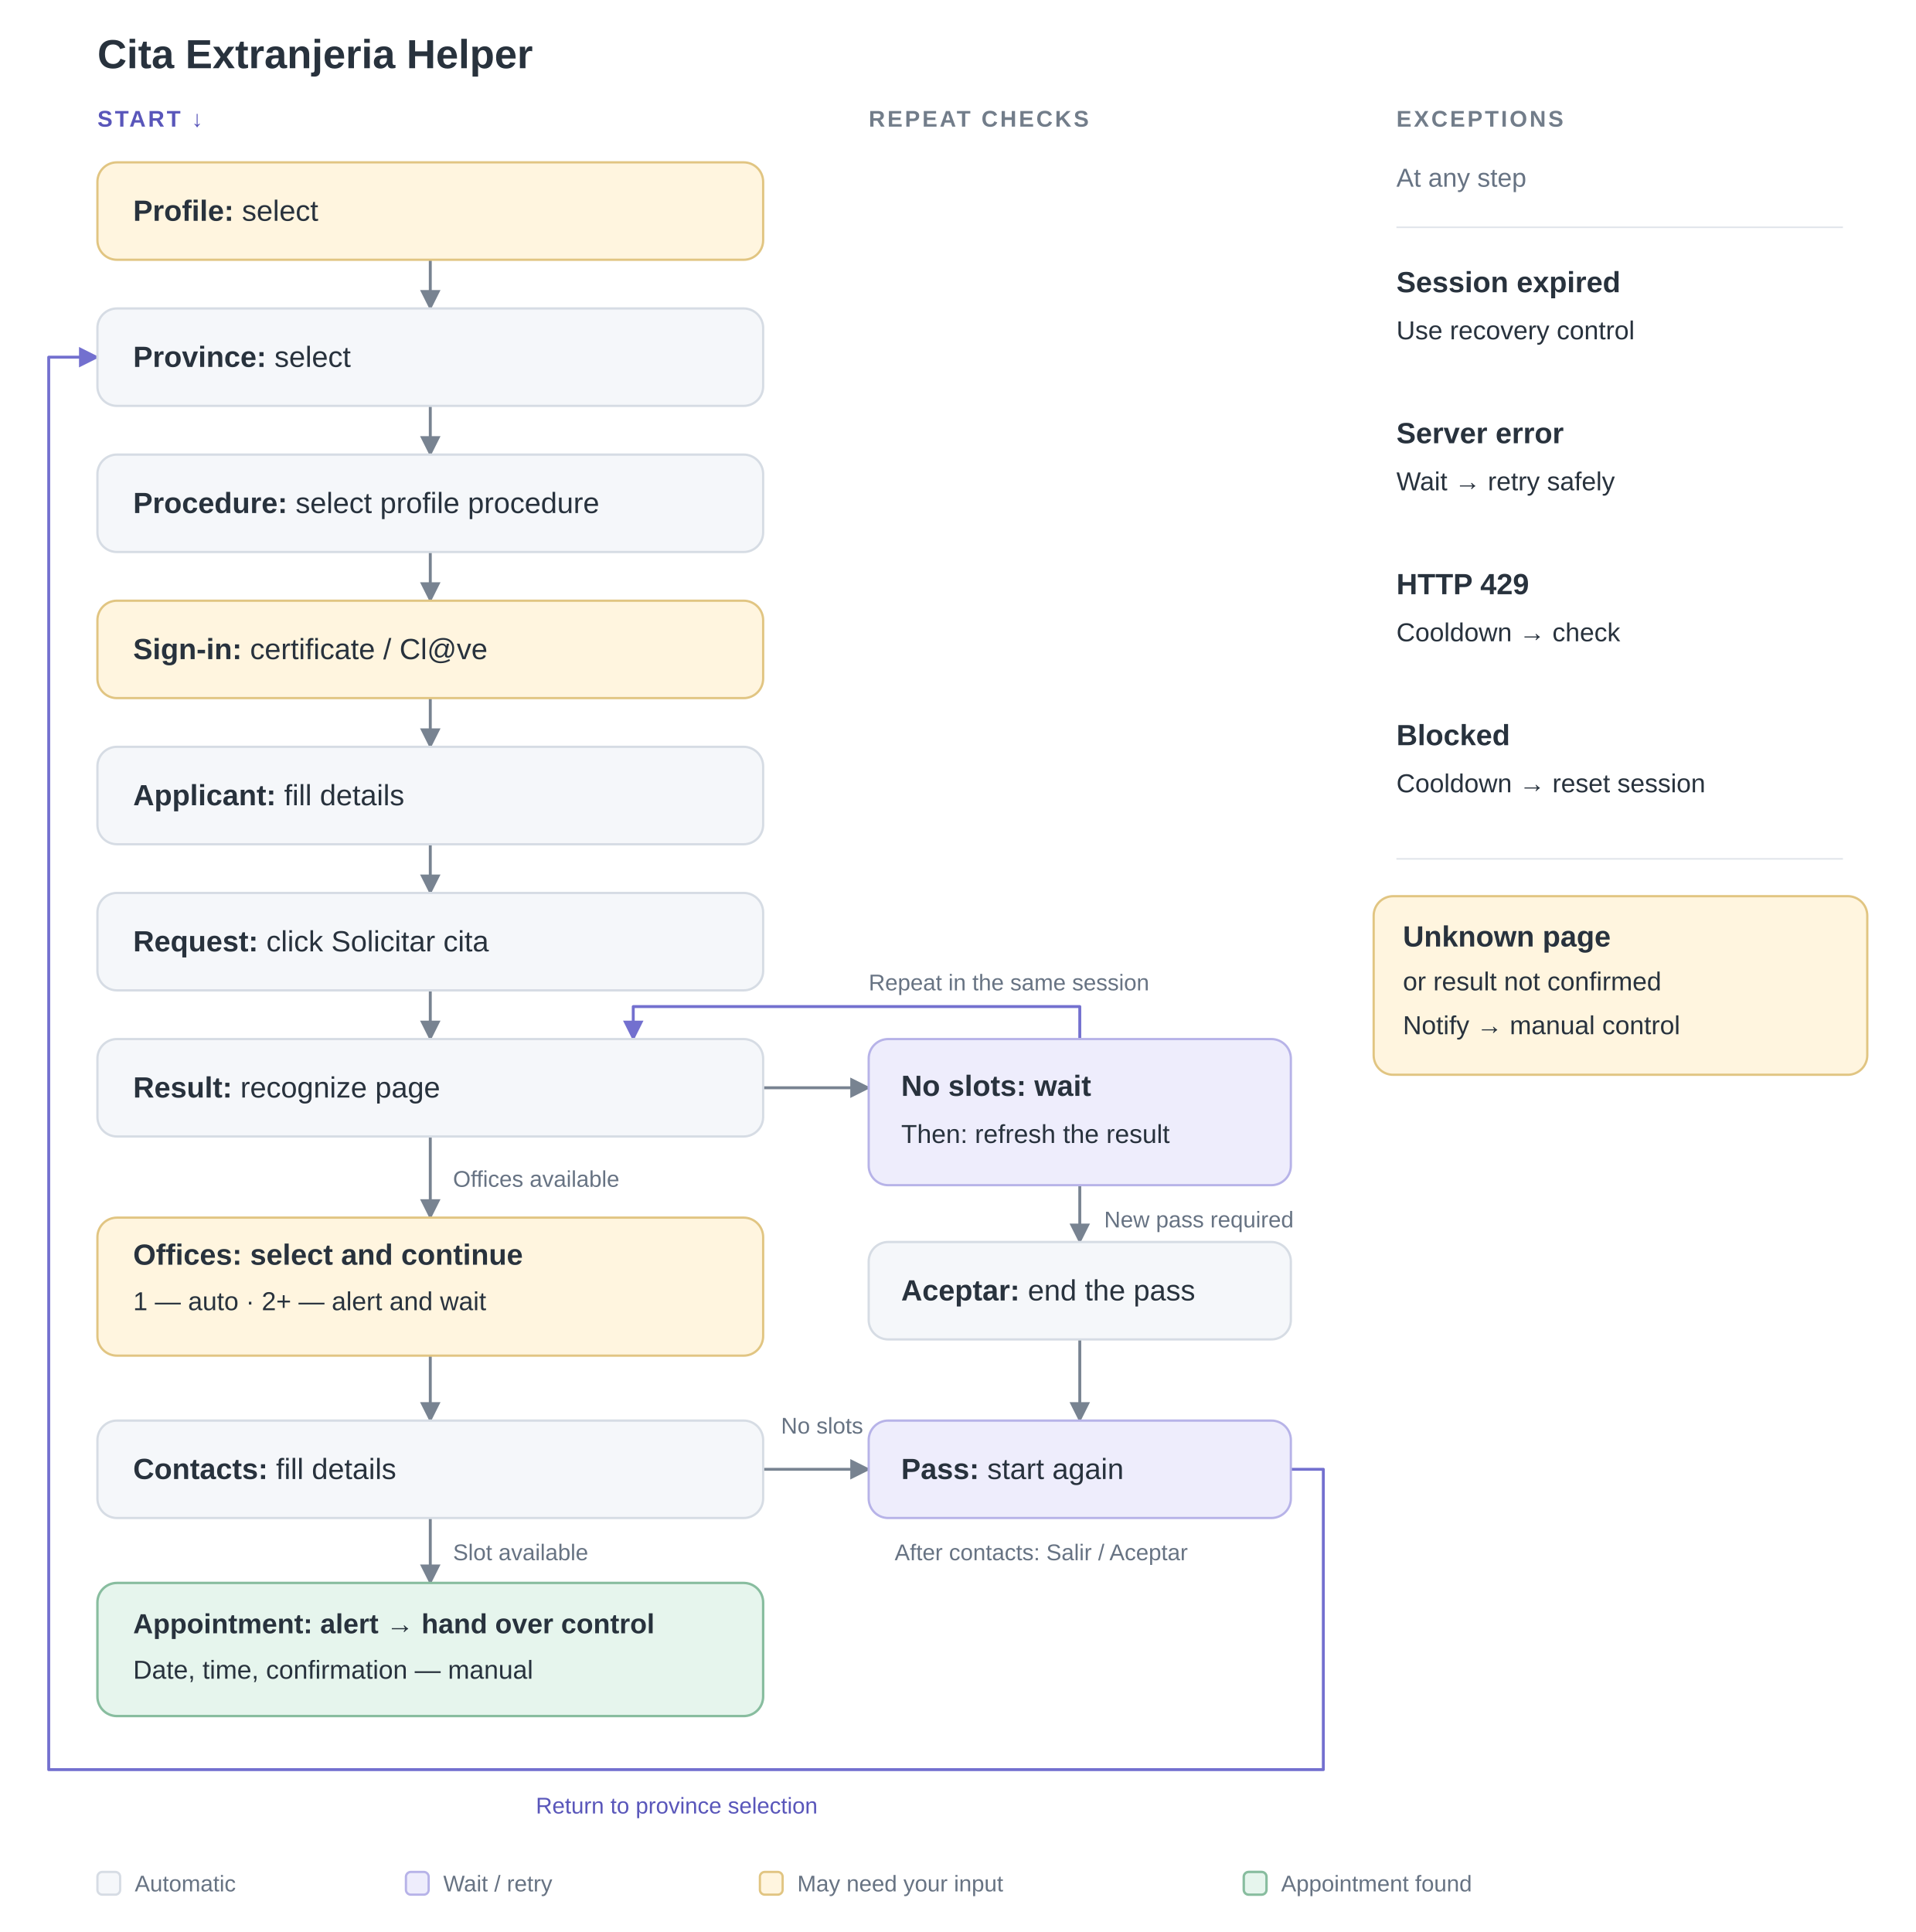
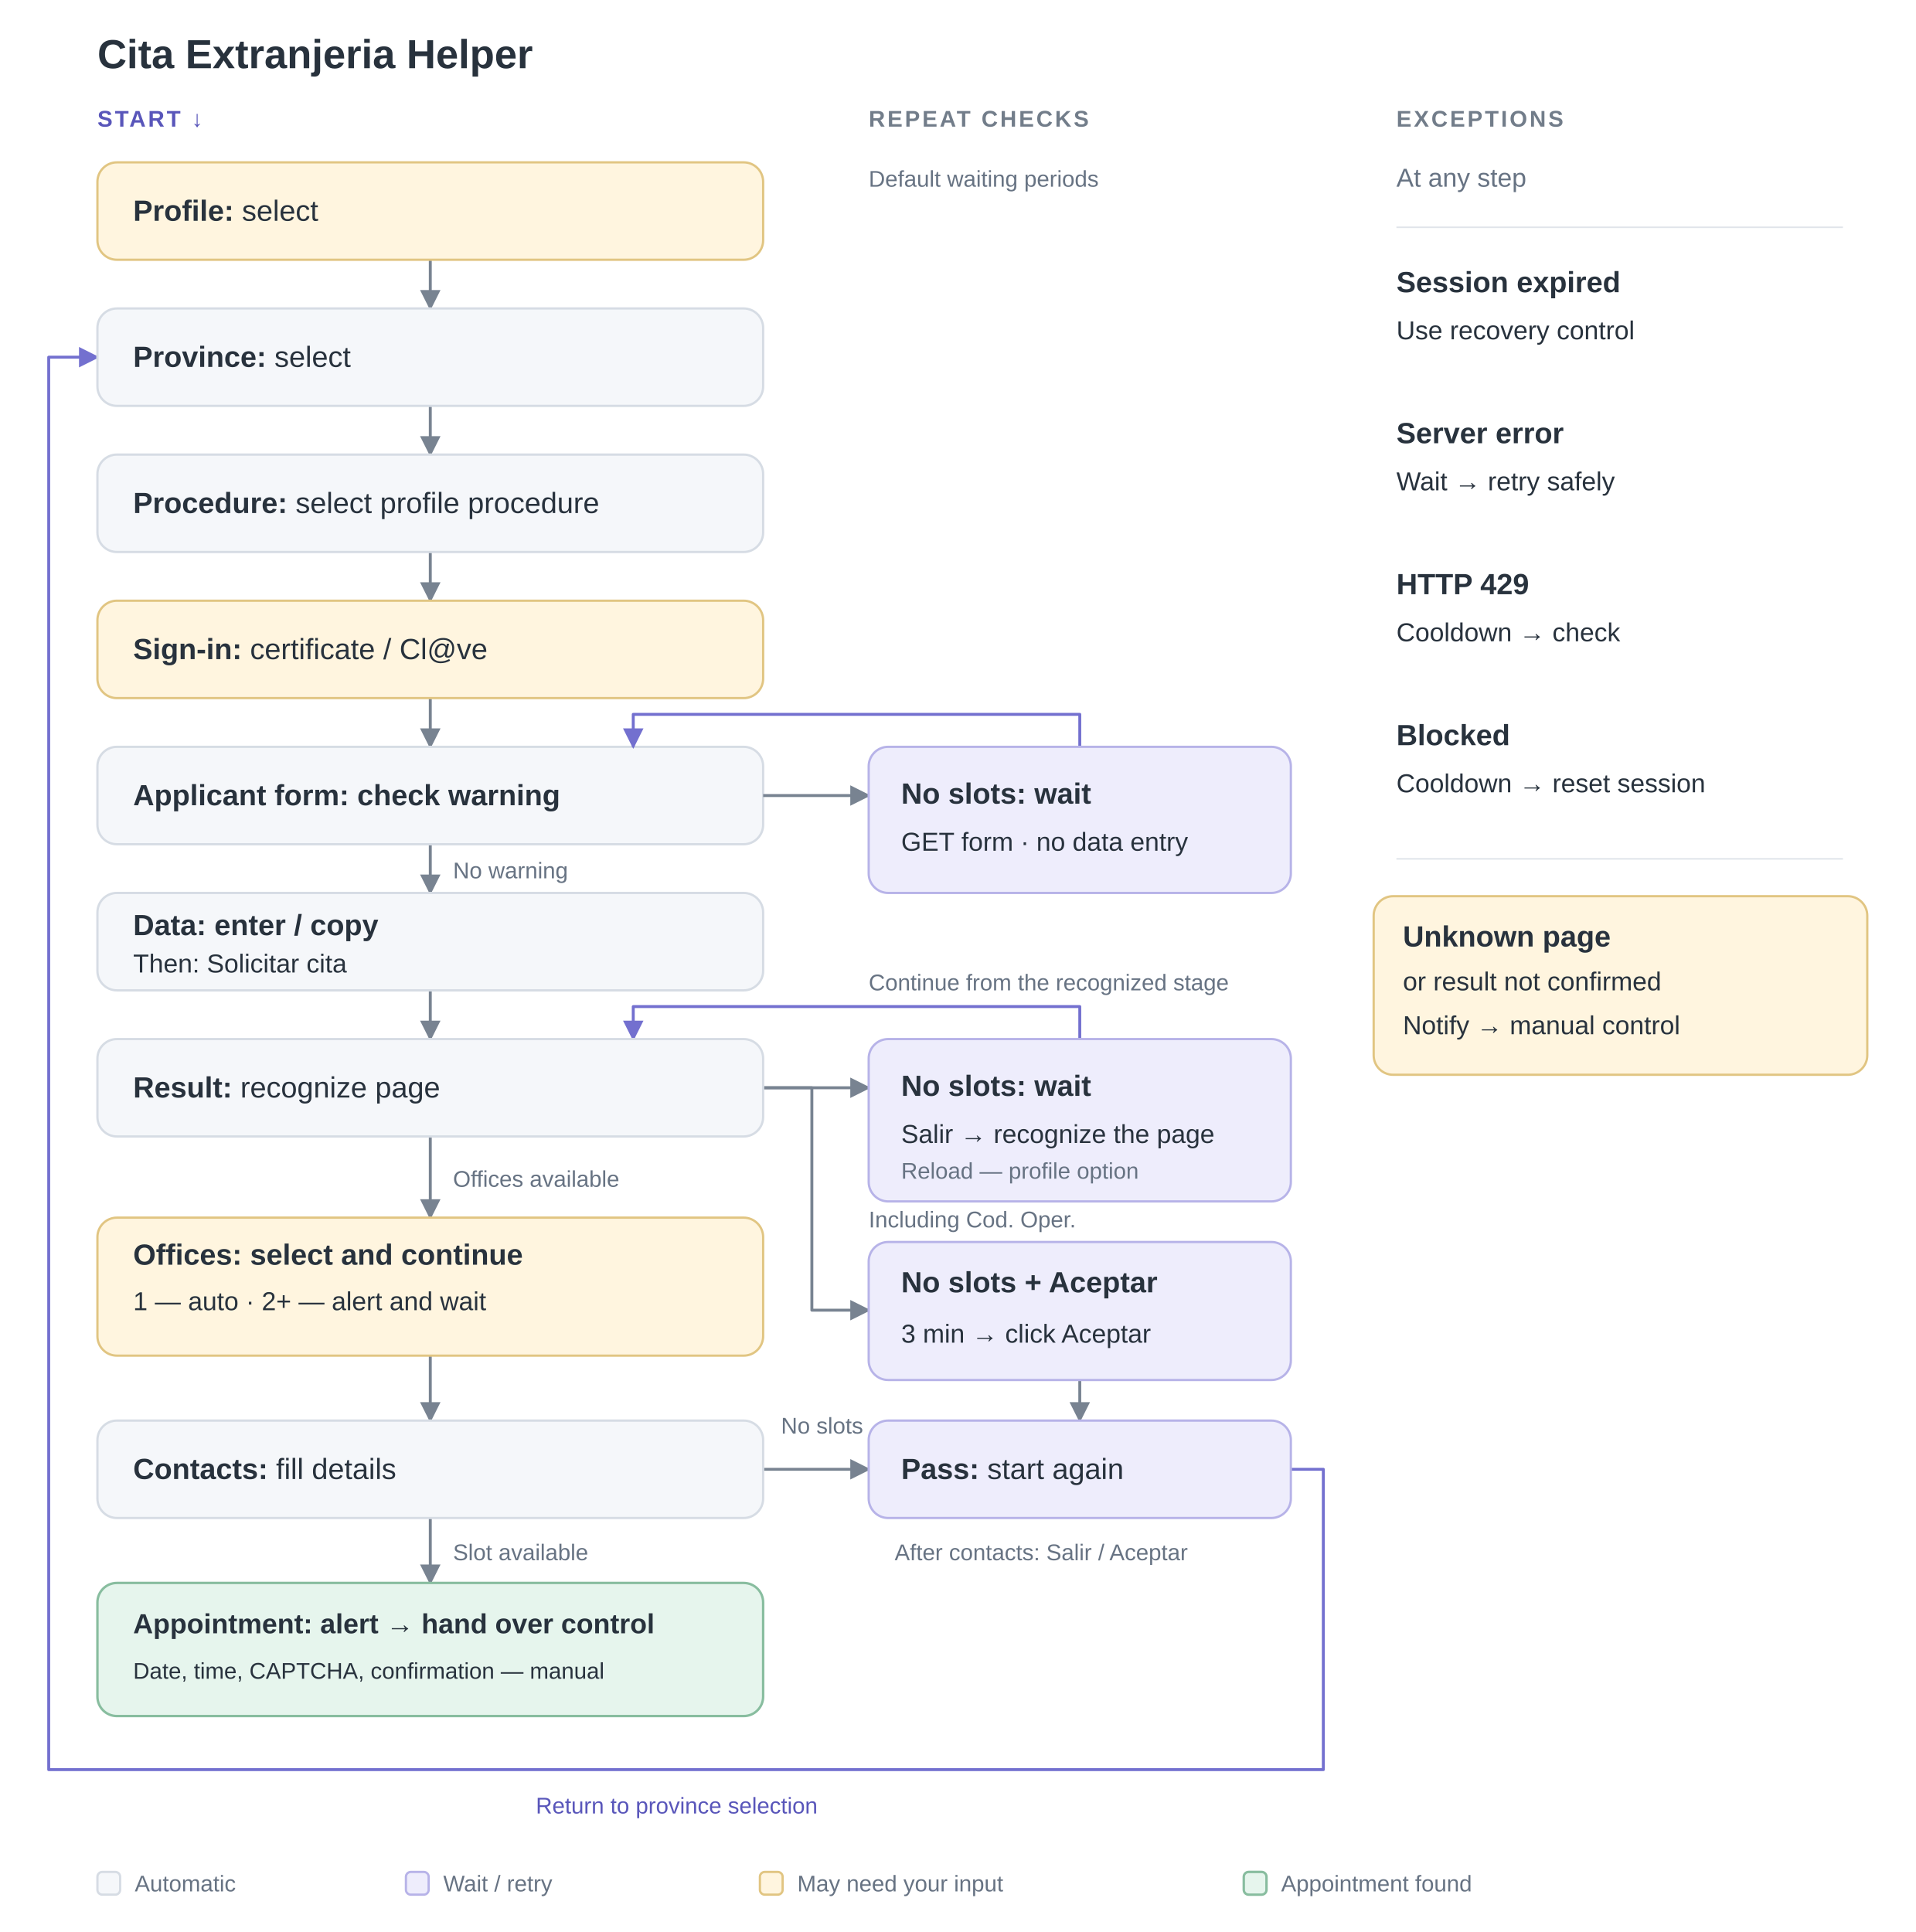
<svg xmlns="http://www.w3.org/2000/svg" width="1180" height="1190" viewBox="0 0 1180 1190">
  <defs>
    <marker id="arrow" viewBox="0 0 10 10" refX="9" refY="5" markerWidth="7" markerHeight="7" orient="auto-start-reverse">
      <path d="M0 0 10 5 0 10Z" fill="#788391" />
    </marker>
    <marker id="loop-arrow" viewBox="0 0 10 10" refX="9" refY="5" markerWidth="7" markerHeight="7" orient="auto-start-reverse">
      <path d="M0 0 10 5 0 10Z" fill="#7370cf" />
    </marker>
    <style>
      text {font-family:Arial, sans-serif;fill:#28323d;font-size:18px}
      .heading {font-size:25px;font-weight:700}
      .section {font-size:14px;font-weight:700;letter-spacing:1.4px;fill:#727d8a}
      .label {font-size:14px;fill:#677383}
      .name {font-weight:700}
      .node {fill:#f5f7fa;stroke:#d6dce4;stroke-width:1.4}
      .manual {fill:#fff5df;stroke:#e1c582;stroke-width:1.4}
      .wait {fill:#eeedfc;stroke:#b7b3e8;stroke-width:1.4}
      .found {fill:#e6f5ed;stroke:#88bd9f;stroke-width:1.5}
      .link {fill:none;stroke:#788391;stroke-width:1.8;marker-end:url(#arrow);stroke-linejoin:round}
      .loop {fill:none;stroke:#7370cf;stroke-width:1.8;marker-end:url(#loop-arrow);stroke-linejoin:round}
      .small {font-size:16px}
    </style>
  </defs>
  <rect width="1180" height="1190" fill="#ffffff" />
  <text x="60" y="42" class="heading">Cita Extranjeria Helper</text>
  <text x="60" y="78" class="section" style="fill:#5956ba">START ↓</text>
  <text x="535" y="78" class="section">REPEAT CHECKS</text>
  <text x="860" y="78" class="section">EXCEPTIONS</text>
  <path class="link" d="M265 160V190" />
  <path class="link" d="M265 250V280" />
  <path class="link" d="M265 340V370" />
  <path class="link" d="M265 430V460" />
  <path class="link" d="M265 520V550" />
  <path class="link" d="M265 610V640" />
  <path class="link" d="M265 700V750" />
  <path class="link" d="M265 835V875" />
  <path class="link" d="M265 935V975" />
  <path class="link" d="M470 670H535" />
  <path class="loop" d="M665 640V620H390V640" />
-   <path class="link" d="M665 730V765" />
-   <path class="link" d="M665 825V875" />
+   <path class="link" d="M470 670H500V807H535" />
+   <path class="link" d="M665 850V875" />
  <path class="link" d="M470 905H535" />
  <path class="loop" d="M795 905H815V1090H30V220H60" />
  <rect class="manual" x="60" y="100" width="410" height="60" rx="12" />
  <text x="82" y="136">
    <tspan class="name">Profile:</tspan> select</text>
  <rect class="node" x="60" y="190" width="410" height="60" rx="12" />
  <text x="82" y="226">
    <tspan class="name">Province:</tspan> select</text>
  <rect class="node" x="60" y="280" width="410" height="60" rx="12" />
  <text x="82" y="316">
    <tspan class="name">Procedure:</tspan> select profile procedure</text>
  <rect class="manual" x="60" y="370" width="410" height="60" rx="12" />
  <text x="82" y="406">
    <tspan class="name">Sign-in:</tspan> certificate / Cl@ve</text>
  <rect class="node" x="60" y="460" width="410" height="60" rx="12" />
-   <text x="82" y="496">
-     <tspan class="name">Applicant:</tspan> fill details</text>
+   <text x="82" y="496" class="name">Applicant form: check warning</text>
  <rect class="node" x="60" y="550" width="410" height="60" rx="12" />
-   <text x="82" y="586">
-     <tspan class="name">Request:</tspan> click Solicitar cita</text>
+   <text x="82" y="576" class="name">Data: enter / copy</text>
  <rect class="node" x="60" y="640" width="410" height="60" rx="12" />
  <text x="82" y="676">
    <tspan class="name">Result:</tspan> recognize page</text>
  <text x="279" y="731" class="label">Offices available</text>
  <rect class="manual" x="60" y="750" width="410" height="85" rx="12" />
  <text x="82" y="779" class="name">Offices: select and continue</text>
  <text x="82" y="807" class="small">1 — auto · 2+ — alert and wait</text>
  <rect class="node" x="60" y="875" width="410" height="60" rx="12" />
  <text x="82" y="911">
    <tspan class="name">Contacts:</tspan> fill details</text>
  <text x="481" y="883" class="label">No slots</text>
  <text x="279" y="961" class="label">Slot available</text>
  <rect class="found" x="60" y="975" width="410" height="82" rx="12" />
  <text x="82" y="1006" class="name" style="font-size:17px">Appointment: alert → hand over control</text>
-   <text x="82" y="1034" class="small">Date, time, confirmation — manual</text>
-   <rect class="wait" x="535" y="640" width="260" height="90" rx="12" />
+   <text x="82" y="1034" class="small" style="font-size:14px">Date, time, CAPTCHA, confirmation — manual</text>
+   <rect class="wait" x="535" y="640" width="260" height="100" rx="12" />
  <text x="555" y="675" class="name">No slots: wait</text>
-   <text x="555" y="704" class="small">Then: refresh the result</text>
-   <text x="535" y="610" class="label">Repeat in the same session</text>
-   <text x="680" y="756" class="label">New pass required</text>
-   <rect class="node" x="535" y="765" width="260" height="60" rx="12" />
-   <text x="555" y="801">
-     <tspan class="name">Aceptar:</tspan> end the pass</text>
+   <text x="555" y="704" class="small">Salir → recognize the page</text>
+   <text x="535" y="610" class="label">Continue from the recognized stage</text>
+   <text x="535" y="756" class="label">Including Cod. Oper.</text>
+   <rect class="wait" x="535" y="765" width="260" height="85" rx="12" />
+   <text x="555" y="796" class="name">No slots + Aceptar</text>
  <rect class="wait" x="535" y="875" width="260" height="60" rx="12" />
  <text x="555" y="911">
    <tspan class="name">Pass:</tspan> start again</text>
  <text x="551" y="961" class="label">After contacts: Salir / Aceptar</text>
  <text x="330" y="1117" class="label" style="fill:#5956ba">Return to province selection</text>
  <text x="860" y="115" class="small" style="fill:#677383">At any step</text>
  <path d="M860 140H1135" stroke="#e1e5eb" />
  <text x="860" y="180" class="name">Session expired</text>
  <text x="860" y="209" class="small">Use recovery control</text>
  <text x="860" y="273" class="name">Server error</text>
  <text x="860" y="302" class="small">Wait → retry safely</text>
  <text x="860" y="366" class="name">HTTP 429</text>
  <text x="860" y="395" class="small">Cooldown → check</text>
  <text x="860" y="459" class="name">Blocked</text>
  <text x="860" y="488" class="small">Cooldown → reset session</text>
  <path d="M860 529H1135" stroke="#e1e5eb" />
  <rect class="manual" x="846" y="552" width="304" height="110" rx="12" />
  <text x="864" y="583" class="name">Unknown page</text>
  <text x="864" y="610" class="small">or result not confirmed</text>
  <text x="864" y="637" class="small">Notify → manual control</text>
  <rect x="60" y="1153" width="14" height="14" rx="3" class="node" />
  <text x="83" y="1165" class="label">Automatic</text>
  <rect x="250" y="1153" width="14" height="14" rx="3" class="wait" />
  <text x="273" y="1165" class="label">Wait / retry</text>
  <rect x="468" y="1153" width="14" height="14" rx="3" class="manual" />
  <text x="491" y="1165" class="label">May need your input</text>
  <rect x="766" y="1153" width="14" height="14" rx="3" class="found" />
  <text x="789" y="1165" class="label">Appointment found</text>
+   <path class="link" d="M470 490H535" />
+   <path class="loop" d="M665 460V440H390V460" />
+   <rect class="wait" x="535" y="460" width="260" height="90" rx="12" />
+   <text x="555" y="495" class="name">No slots: wait</text>
+   <text x="555" y="524" class="small">GET form · no data entry</text>
+   <text x="279" y="541" class="label">No warning</text>
+   <text x="555" y="726" class="label">Reload — profile option</text>
+   <text x="555" y="827" class="small">3 min → click Aceptar</text>
+   <text x="82" y="599" class="small">Then: Solicitar cita</text>
+   <text x="535" y="115" class="label">Default waiting periods</text>
</svg>
